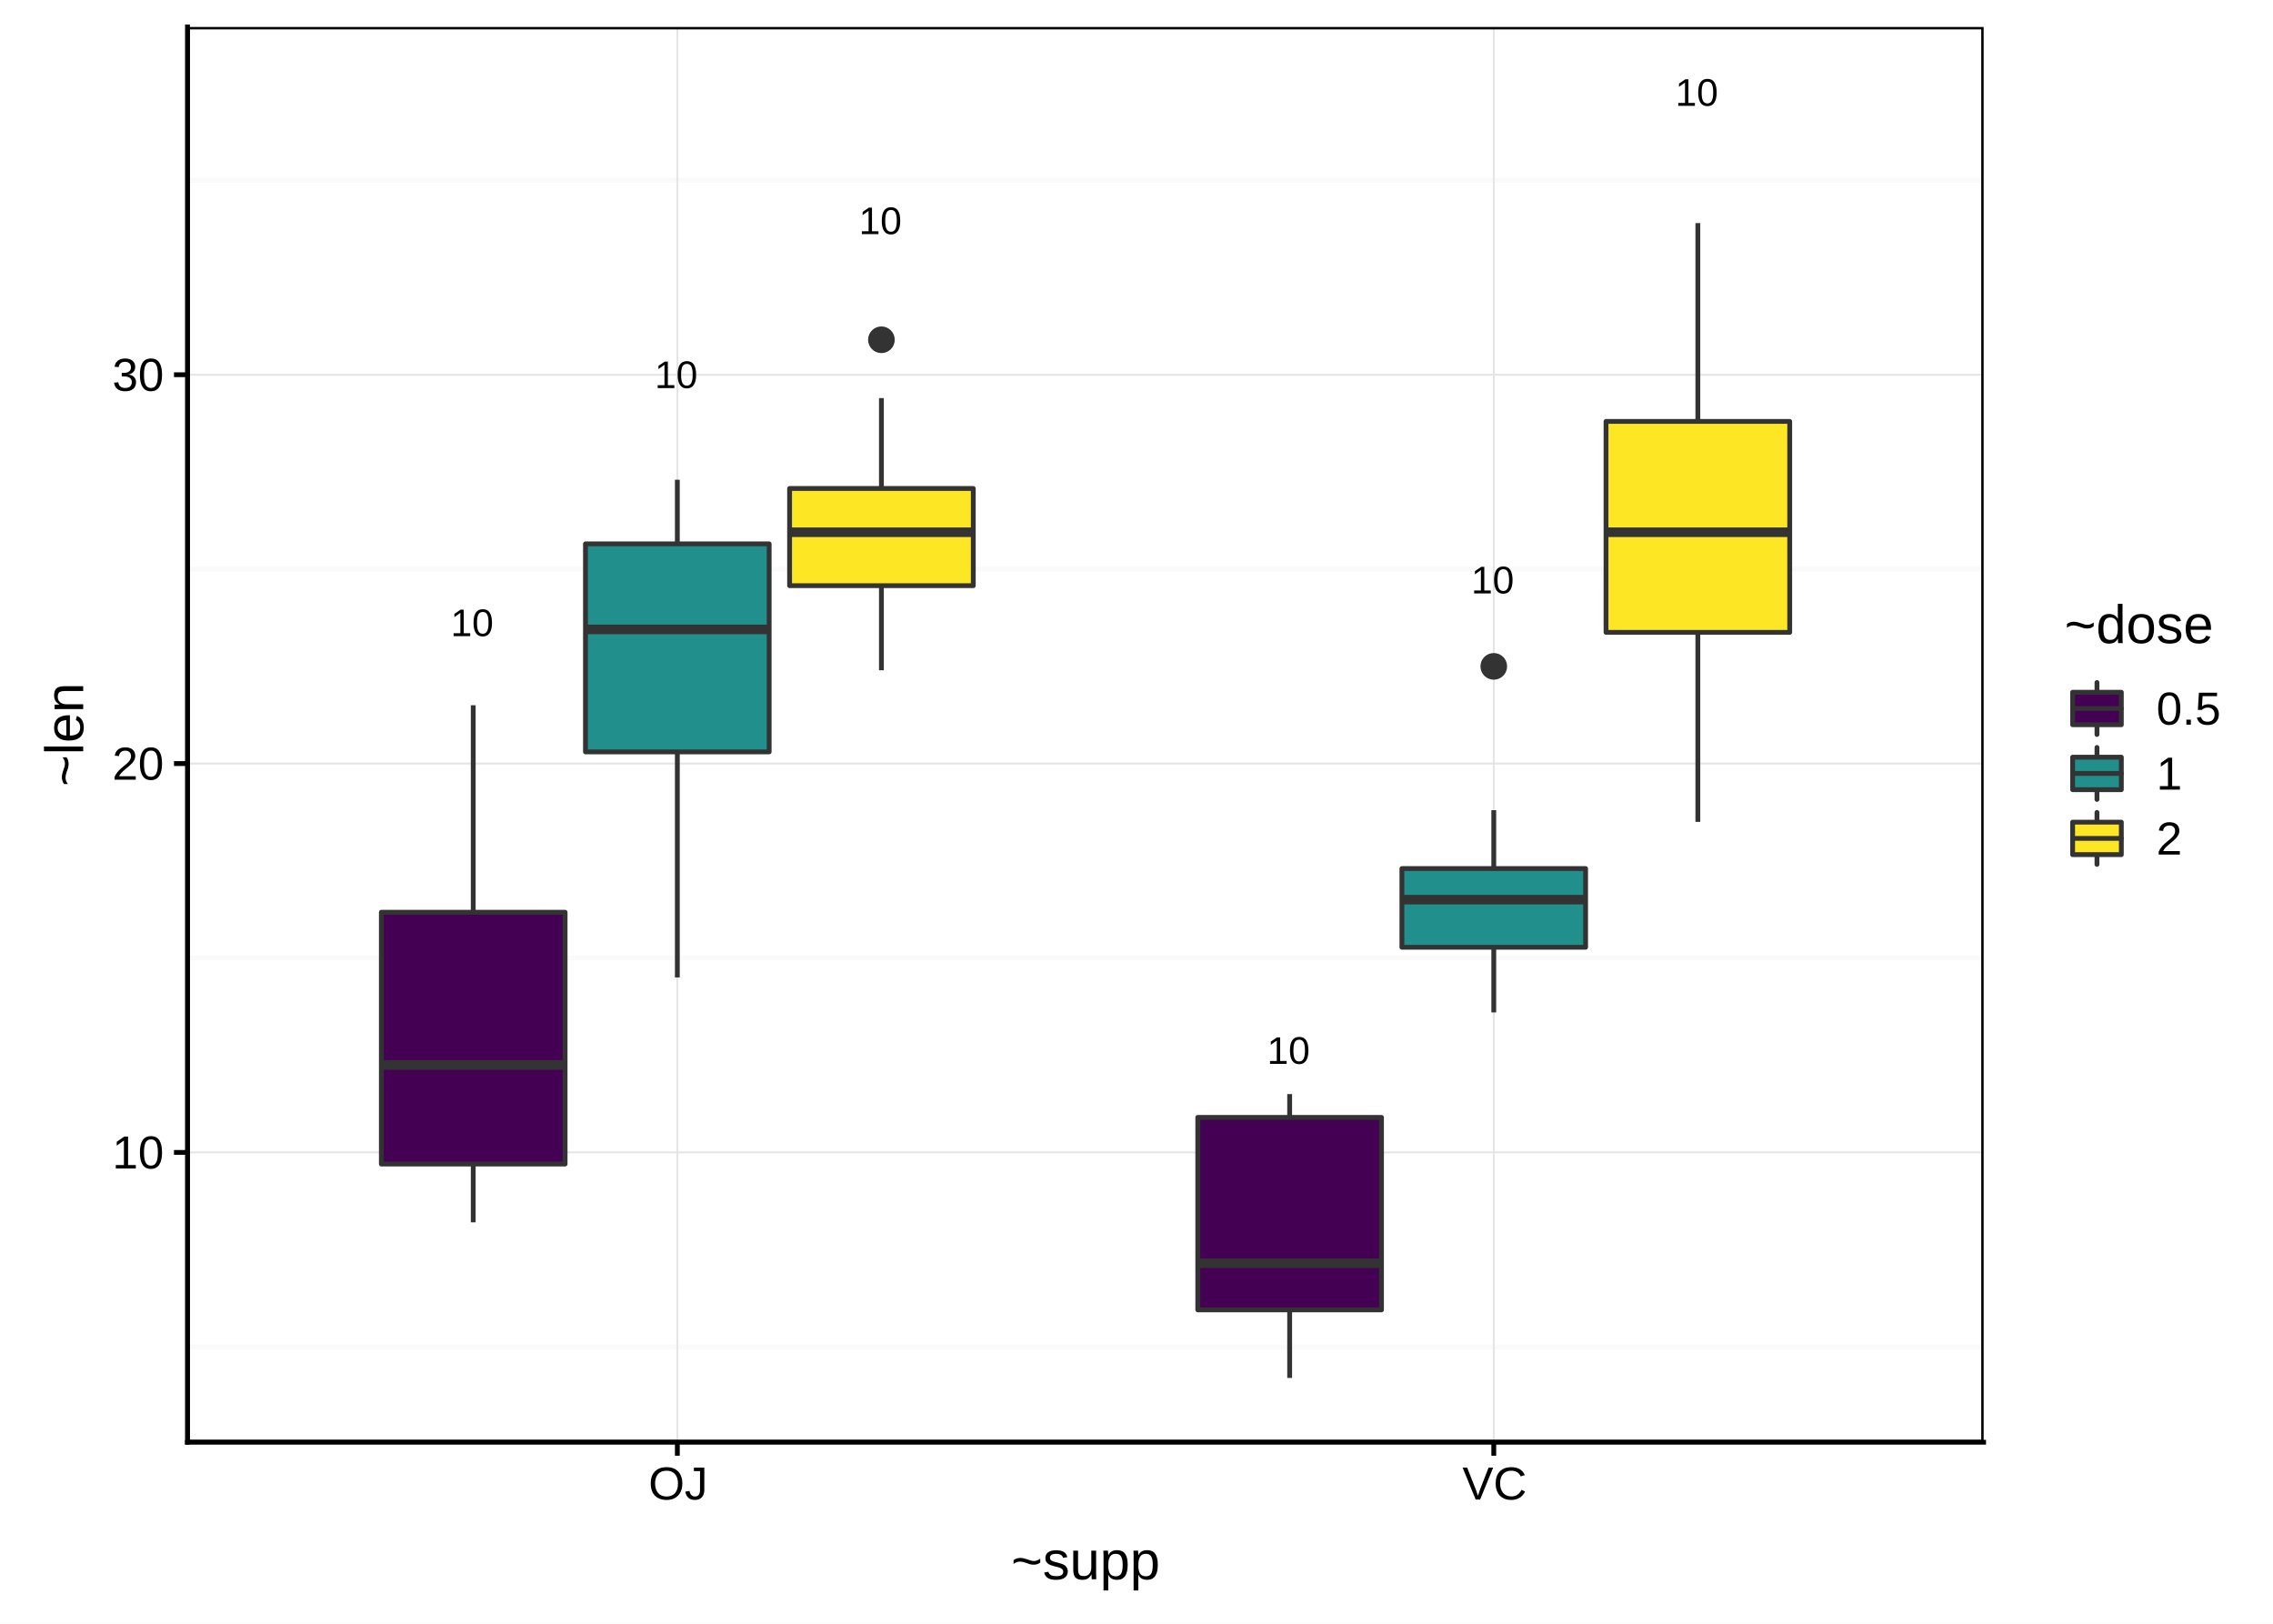
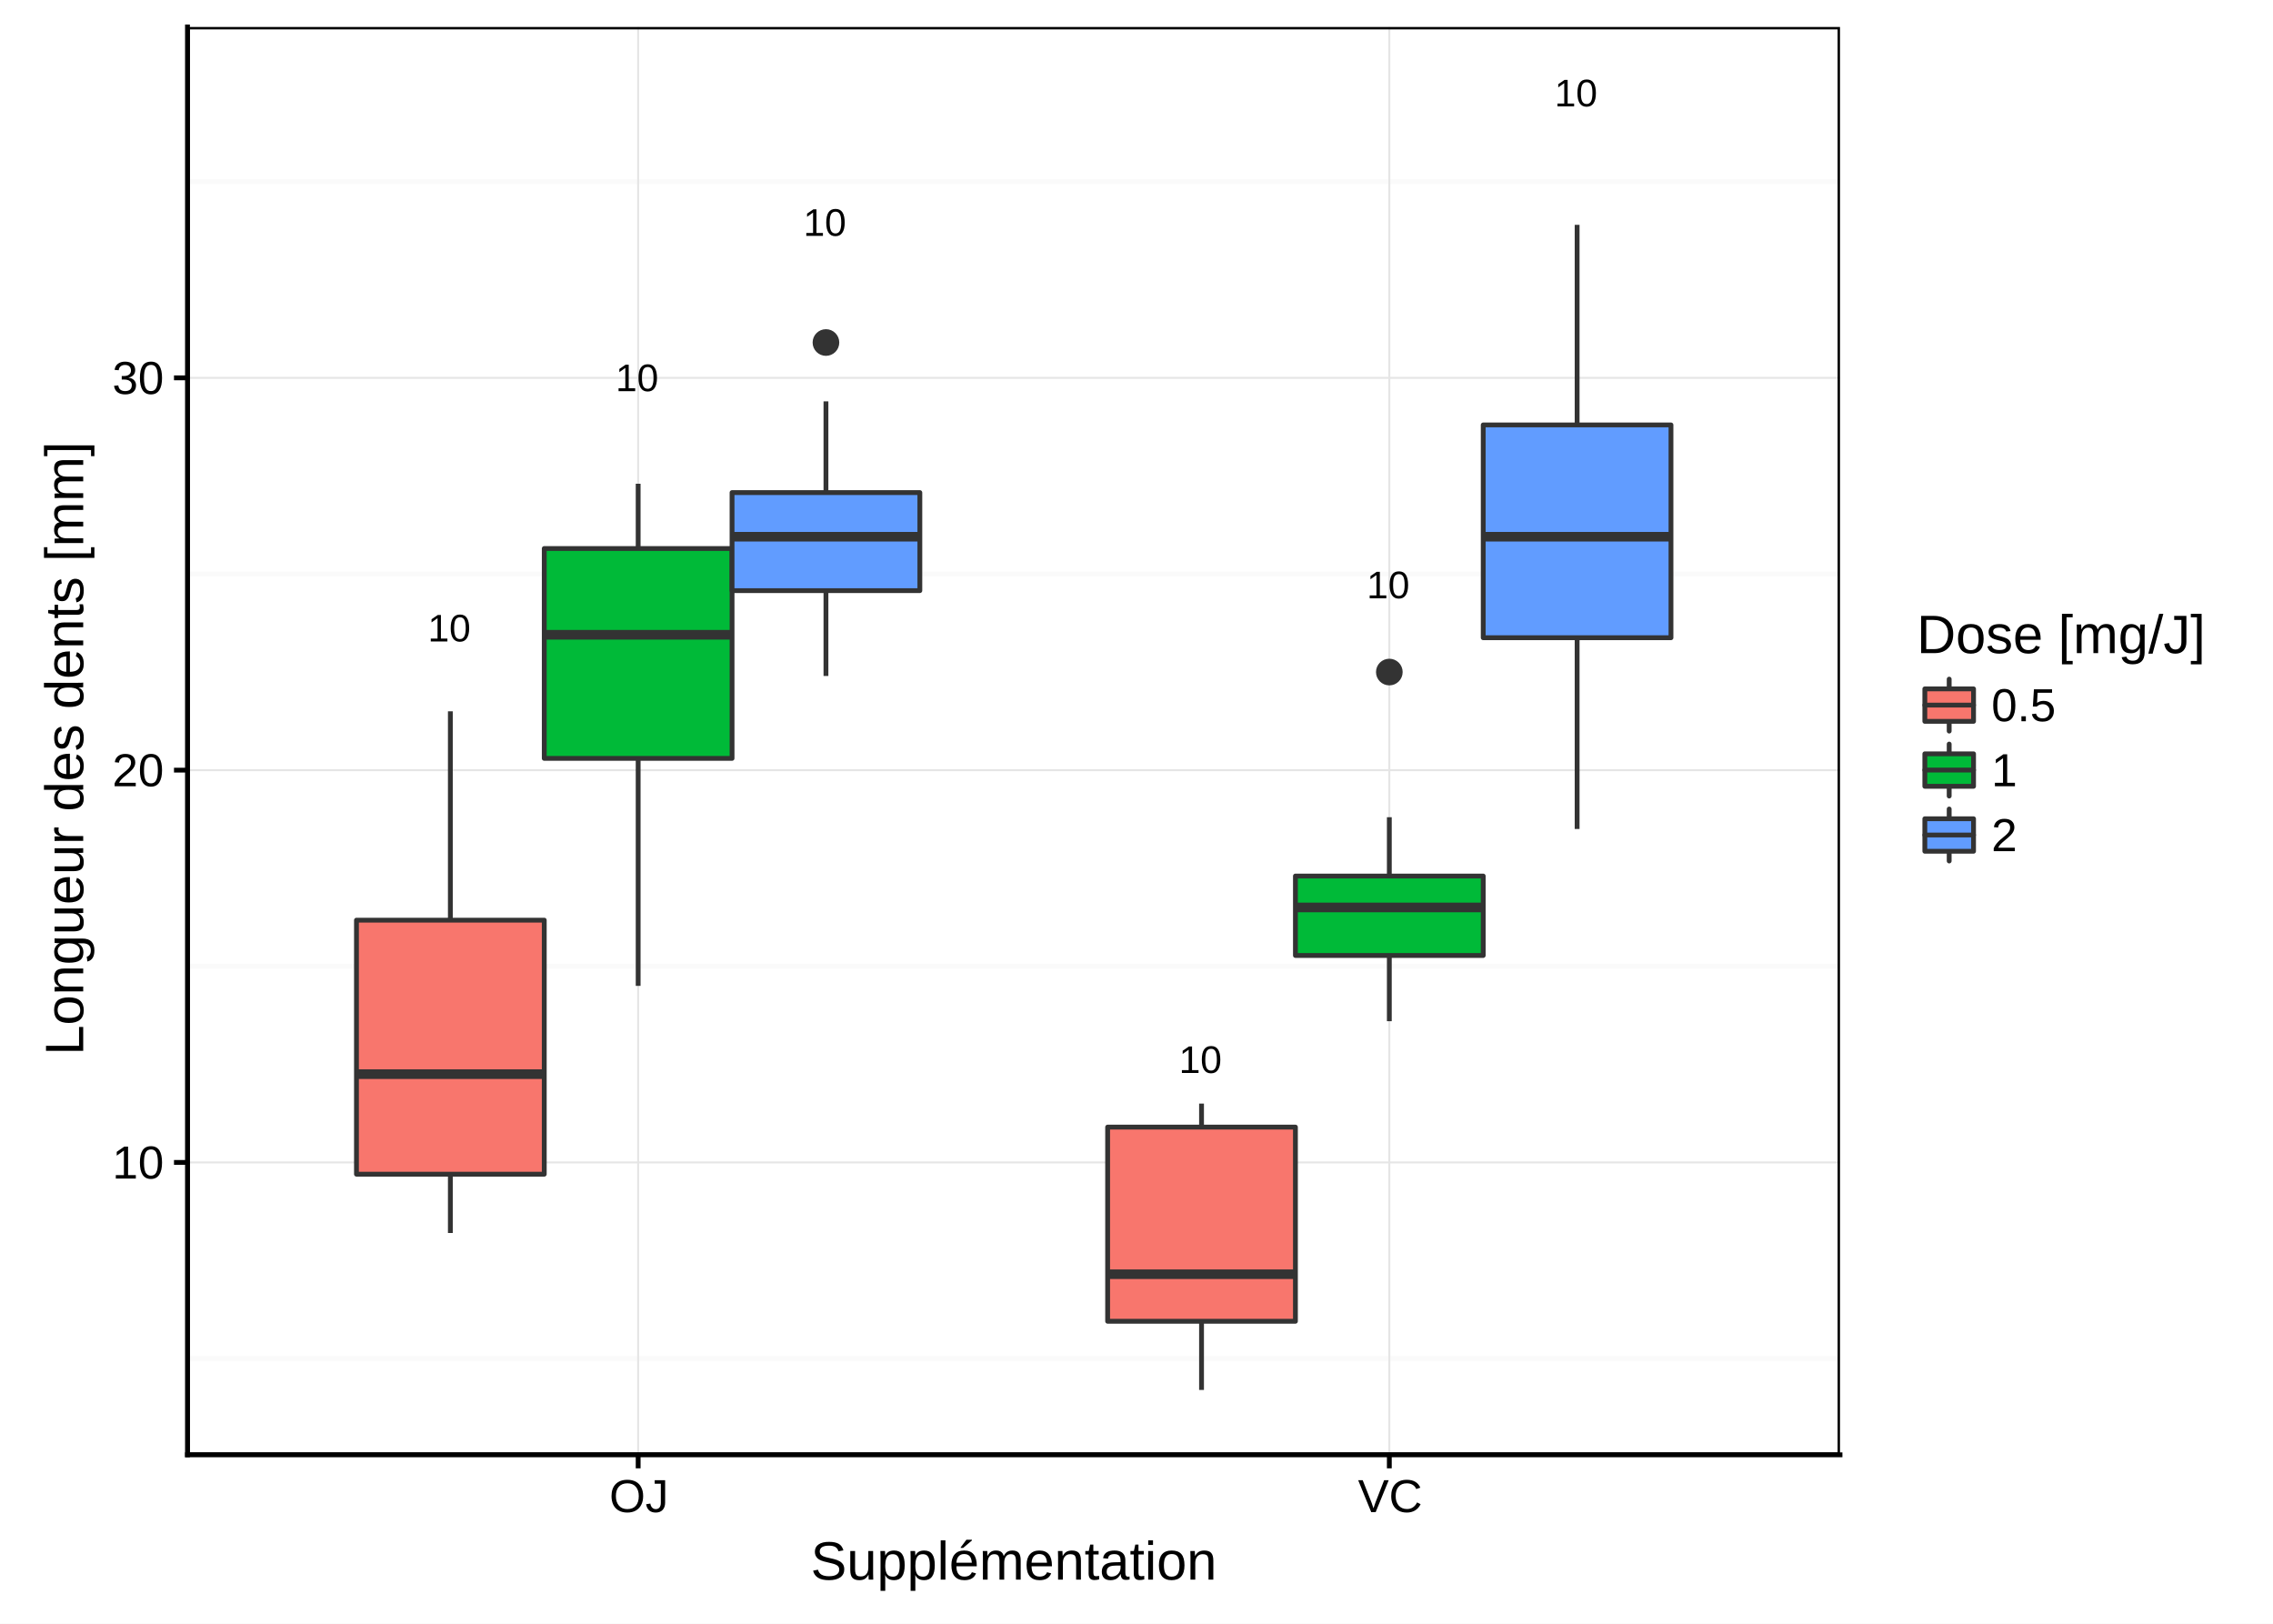
<svg xmlns="http://www.w3.org/2000/svg" viewBox="0 0 504.00 360.00">
  <defs>
    <style type="text/css">
    line, polyline, path, rect, circle {
      fill: none;
      stroke: #000000;
      stroke-linecap: round;
      stroke-linejoin: round;
      stroke-miterlimit: 10.00;
    }
  </style>
  </defs>
  <rect width="100%" height="100%" style="stroke: none; fill: #FFFFFF;" />
  <rect x="0.00" y="0.00" width="504.00" height="360.00" style="stroke-width: 0.00; stroke: none;" />
  <defs>
-     <clipPath id="cpNDEuNTY4OHw0MzkuODM0fDMxOS43NTh8NS45Nzc1OA==">
-       <rect x="41.57" y="5.98" width="398.27" height="313.78" />
+     <clipPath id="cpNDEuNTY4OHw0MDcuOTg5fDMyMi41NTR8NS45Nzc1OA==">
+       <rect x="41.57" y="5.98" width="366.42" height="316.58" />
    </clipPath>
  </defs>
-   <rect x="41.57" y="5.98" width="398.27" height="313.78" style="stroke-width: 0.00; stroke: none; fill: #FFFFFF;" clip-path="url(#cpNDEuNTY4OHw0MzkuODM0fDMxOS43NTh8NS45Nzc1OA==)" />
-   <polyline points="41.57,298.60 439.83,298.60 " style="stroke-width: 1.07; stroke: #FAFAFA; stroke-linecap: butt;" clip-path="url(#cpNDEuNTY4OHw0MzkuODM0fDMxOS43NTh8NS45Nzc1OA==)" />
-   <polyline points="41.57,212.39 439.83,212.39 " style="stroke-width: 1.07; stroke: #FAFAFA; stroke-linecap: butt;" clip-path="url(#cpNDEuNTY4OHw0MzkuODM0fDMxOS43NTh8NS45Nzc1OA==)" />
-   <polyline points="41.57,126.19 439.83,126.19 " style="stroke-width: 1.07; stroke: #FAFAFA; stroke-linecap: butt;" clip-path="url(#cpNDEuNTY4OHw0MzkuODM0fDMxOS43NTh8NS45Nzc1OA==)" />
-   <polyline points="41.57,39.98 439.83,39.98 " style="stroke-width: 1.07; stroke: #FAFAFA; stroke-linecap: butt;" clip-path="url(#cpNDEuNTY4OHw0MzkuODM0fDMxOS43NTh8NS45Nzc1OA==)" />
-   <polyline points="41.57,255.50 439.83,255.50 " style="stroke-width: 0.43; stroke: #E5E5E5; stroke-linecap: butt;" clip-path="url(#cpNDEuNTY4OHw0MzkuODM0fDMxOS43NTh8NS45Nzc1OA==)" />
-   <polyline points="41.57,169.29 439.83,169.29 " style="stroke-width: 0.43; stroke: #E5E5E5; stroke-linecap: butt;" clip-path="url(#cpNDEuNTY4OHw0MzkuODM0fDMxOS43NTh8NS45Nzc1OA==)" />
-   <polyline points="41.57,83.08 439.83,83.08 " style="stroke-width: 0.43; stroke: #E5E5E5; stroke-linecap: butt;" clip-path="url(#cpNDEuNTY4OHw0MzkuODM0fDMxOS43NTh8NS45Nzc1OA==)" />
-   <polyline points="150.19,319.76 150.19,5.98 " style="stroke-width: 0.43; stroke: #E5E5E5; stroke-linecap: butt;" clip-path="url(#cpNDEuNTY4OHw0MzkuODM0fDMxOS43NTh8NS45Nzc1OA==)" />
-   <polyline points="331.22,319.76 331.22,5.98 " style="stroke-width: 0.43; stroke: #E5E5E5; stroke-linecap: butt;" clip-path="url(#cpNDEuNTY4OHw0MzkuODM0fDMxOS43NTh8NS45Nzc1OA==)" />
-   <line x1="104.93" y1="202.26" x2="104.93" y2="156.36" style="stroke-width: 1.07; stroke: #333333; stroke-linecap: butt;" clip-path="url(#cpNDEuNTY4OHw0MzkuODM0fDMxOS43NTh8NS45Nzc1OA==)" />
-   <line x1="104.93" y1="258.08" x2="104.93" y2="271.01" style="stroke-width: 1.07; stroke: #333333; stroke-linecap: butt;" clip-path="url(#cpNDEuNTY4OHw0MzkuODM0fDMxOS43NTh8NS45Nzc1OA==)" />
-   <polyline points="84.56,202.26 84.56,258.08 125.30,258.08 125.30,202.26 84.56,202.26 " style="stroke-width: 1.07; stroke: #333333; fill: #440154;" clip-path="url(#cpNDEuNTY4OHw0MzkuODM0fDMxOS43NTh8NS45Nzc1OA==)" />
-   <line x1="84.56" y1="236.10" x2="125.30" y2="236.10" style="stroke-width: 2.13; stroke: #333333; stroke-linecap: butt;" clip-path="url(#cpNDEuNTY4OHw0MzkuODM0fDMxOS43NTh8NS45Nzc1OA==)" />
-   <line x1="150.19" y1="120.58" x2="150.19" y2="106.36" style="stroke-width: 1.07; stroke: #333333; stroke-linecap: butt;" clip-path="url(#cpNDEuNTY4OHw0MzkuODM0fDMxOS43NTh8NS45Nzc1OA==)" />
-   <line x1="150.19" y1="166.70" x2="150.19" y2="216.70" style="stroke-width: 1.07; stroke: #333333; stroke-linecap: butt;" clip-path="url(#cpNDEuNTY4OHw0MzkuODM0fDMxOS43NTh8NS45Nzc1OA==)" />
-   <polyline points="129.82,120.58 129.82,166.70 170.55,166.70 170.55,120.58 129.82,120.58 " style="stroke-width: 1.07; stroke: #333333; fill: #21908C;" clip-path="url(#cpNDEuNTY4OHw0MzkuODM0fDMxOS43NTh8NS45Nzc1OA==)" />
-   <line x1="129.82" y1="139.55" x2="170.55" y2="139.55" style="stroke-width: 2.13; stroke: #333333; stroke-linecap: butt;" clip-path="url(#cpNDEuNTY4OHw0MzkuODM0fDMxOS43NTh8NS45Nzc1OA==)" />
-   <circle cx="195.44" cy="75.33" r="1.95pt" style="stroke-width: 0.71; stroke: #333333; fill: #333333;" clip-path="url(#cpNDEuNTY4OHw0MzkuODM0fDMxOS43NTh8NS45Nzc1OA==)" />
-   <line x1="195.44" y1="108.30" x2="195.44" y2="88.26" style="stroke-width: 1.07; stroke: #333333; stroke-linecap: butt;" clip-path="url(#cpNDEuNTY4OHw0MzkuODM0fDMxOS43NTh8NS45Nzc1OA==)" />
-   <line x1="195.44" y1="129.85" x2="195.44" y2="148.60" style="stroke-width: 1.07; stroke: #333333; stroke-linecap: butt;" clip-path="url(#cpNDEuNTY4OHw0MzkuODM0fDMxOS43NTh8NS45Nzc1OA==)" />
-   <polyline points="175.08,108.30 175.08,129.85 215.81,129.85 215.81,108.30 175.08,108.30 " style="stroke-width: 1.07; stroke: #333333; fill: #FDE725;" clip-path="url(#cpNDEuNTY4OHw0MzkuODM0fDMxOS43NTh8NS45Nzc1OA==)" />
-   <line x1="175.08" y1="118.00" x2="215.81" y2="118.00" style="stroke-width: 2.13; stroke: #333333; stroke-linecap: butt;" clip-path="url(#cpNDEuNTY4OHw0MzkuODM0fDMxOS43NTh8NS45Nzc1OA==)" />
-   <line x1="285.96" y1="247.74" x2="285.96" y2="242.57" style="stroke-width: 1.07; stroke: #333333; stroke-linecap: butt;" clip-path="url(#cpNDEuNTY4OHw0MzkuODM0fDMxOS43NTh8NS45Nzc1OA==)" />
-   <line x1="285.96" y1="290.41" x2="285.96" y2="305.50" style="stroke-width: 1.07; stroke: #333333; stroke-linecap: butt;" clip-path="url(#cpNDEuNTY4OHw0MzkuODM0fDMxOS43NTh8NS45Nzc1OA==)" />
-   <polyline points="265.59,247.74 265.59,290.41 306.32,290.41 306.32,247.74 265.59,247.74 " style="stroke-width: 1.07; stroke: #333333; fill: #440154;" clip-path="url(#cpNDEuNTY4OHw0MzkuODM0fDMxOS43NTh8NS45Nzc1OA==)" />
-   <line x1="265.59" y1="280.06" x2="306.32" y2="280.06" style="stroke-width: 2.13; stroke: #333333; stroke-linecap: butt;" clip-path="url(#cpNDEuNTY4OHw0MzkuODM0fDMxOS43NTh8NS45Nzc1OA==)" />
-   <circle cx="331.22" cy="147.74" r="1.95pt" style="stroke-width: 0.71; stroke: #333333; fill: #333333;" clip-path="url(#cpNDEuNTY4OHw0MzkuODM0fDMxOS43NTh8NS45Nzc1OA==)" />
-   <line x1="331.22" y1="192.57" x2="331.22" y2="179.63" style="stroke-width: 1.07; stroke: #333333; stroke-linecap: butt;" clip-path="url(#cpNDEuNTY4OHw0MzkuODM0fDMxOS43NTh8NS45Nzc1OA==)" />
-   <line x1="331.22" y1="210.02" x2="331.22" y2="224.46" style="stroke-width: 1.07; stroke: #333333; stroke-linecap: butt;" clip-path="url(#cpNDEuNTY4OHw0MzkuODM0fDMxOS43NTh8NS45Nzc1OA==)" />
-   <polyline points="310.85,192.57 310.85,210.02 351.58,210.02 351.58,192.57 310.85,192.57 " style="stroke-width: 1.07; stroke: #333333; fill: #21908C;" clip-path="url(#cpNDEuNTY4OHw0MzkuODM0fDMxOS43NTh8NS45Nzc1OA==)" />
-   <line x1="310.85" y1="199.46" x2="351.58" y2="199.46" style="stroke-width: 2.13; stroke: #333333; stroke-linecap: butt;" clip-path="url(#cpNDEuNTY4OHw0MzkuODM0fDMxOS43NTh8NS45Nzc1OA==)" />
-   <line x1="376.47" y1="93.43" x2="376.47" y2="49.46" style="stroke-width: 1.07; stroke: #333333; stroke-linecap: butt;" clip-path="url(#cpNDEuNTY4OHw0MzkuODM0fDMxOS43NTh8NS45Nzc1OA==)" />
-   <line x1="376.47" y1="140.20" x2="376.47" y2="182.22" style="stroke-width: 1.07; stroke: #333333; stroke-linecap: butt;" clip-path="url(#cpNDEuNTY4OHw0MzkuODM0fDMxOS43NTh8NS45Nzc1OA==)" />
-   <polyline points="356.11,93.43 356.11,140.20 396.84,140.20 396.84,93.43 356.11,93.43 " style="stroke-width: 1.07; stroke: #333333; fill: #FDE725;" clip-path="url(#cpNDEuNTY4OHw0MzkuODM0fDMxOS43NTh8NS45Nzc1OA==)" />
-   <line x1="356.11" y1="118.00" x2="396.84" y2="118.00" style="stroke-width: 2.13; stroke: #333333; stroke-linecap: butt;" clip-path="url(#cpNDEuNTY4OHw0MzkuODM0fDMxOS43NTh8NS45Nzc1OA==)" />
-   <g clip-path="url(#cpNDEuNTY4OHw0MzkuODM0fDMxOS43NTh8NS45Nzc1OA==)">
-     <text x="190.44" y="51.91" style="font-size: 8.54px; font-family: Arial;" textLength="10.01px" lengthAdjust="spacingAndGlyphs">10</text>
+   <rect x="41.57" y="5.98" width="366.42" height="316.58" style="stroke-width: 0.00; stroke: none; fill: #FFFFFF;" clip-path="url(#cpNDEuNTY4OHw0MDcuOTg5fDMyMi41NTR8NS45Nzc1OA==)" />
+   <polyline points="41.57,301.21 407.99,301.21 " style="stroke-width: 1.07; stroke: #FAFAFA; stroke-linecap: butt;" clip-path="url(#cpNDEuNTY4OHw0MDcuOTg5fDMyMi41NTR8NS45Nzc1OA==)" />
+   <polyline points="41.57,214.23 407.99,214.23 " style="stroke-width: 1.07; stroke: #FAFAFA; stroke-linecap: butt;" clip-path="url(#cpNDEuNTY4OHw0MDcuOTg5fDMyMi41NTR8NS45Nzc1OA==)" />
+   <polyline points="41.57,127.26 407.99,127.26 " style="stroke-width: 1.07; stroke: #FAFAFA; stroke-linecap: butt;" clip-path="url(#cpNDEuNTY4OHw0MDcuOTg5fDMyMi41NTR8NS45Nzc1OA==)" />
+   <polyline points="41.57,40.28 407.99,40.28 " style="stroke-width: 1.07; stroke: #FAFAFA; stroke-linecap: butt;" clip-path="url(#cpNDEuNTY4OHw0MDcuOTg5fDMyMi41NTR8NS45Nzc1OA==)" />
+   <polyline points="41.57,257.72 407.99,257.72 " style="stroke-width: 0.43; stroke: #E5E5E5; stroke-linecap: butt;" clip-path="url(#cpNDEuNTY4OHw0MDcuOTg5fDMyMi41NTR8NS45Nzc1OA==)" />
+   <polyline points="41.57,170.75 407.99,170.75 " style="stroke-width: 0.43; stroke: #E5E5E5; stroke-linecap: butt;" clip-path="url(#cpNDEuNTY4OHw0MDcuOTg5fDMyMi41NTR8NS45Nzc1OA==)" />
+   <polyline points="41.57,83.77 407.99,83.77 " style="stroke-width: 0.43; stroke: #E5E5E5; stroke-linecap: butt;" clip-path="url(#cpNDEuNTY4OHw0MDcuOTg5fDMyMi41NTR8NS45Nzc1OA==)" />
+   <polyline points="141.50,322.55 141.50,5.98 " style="stroke-width: 0.43; stroke: #E5E5E5; stroke-linecap: butt;" clip-path="url(#cpNDEuNTY4OHw0MDcuOTg5fDMyMi41NTR8NS45Nzc1OA==)" />
+   <polyline points="308.06,322.55 308.06,5.98 " style="stroke-width: 0.43; stroke: #E5E5E5; stroke-linecap: butt;" clip-path="url(#cpNDEuNTY4OHw0MDcuOTg5fDMyMi41NTR8NS45Nzc1OA==)" />
+   <line x1="99.86" y1="204.01" x2="99.86" y2="157.70" style="stroke-width: 1.07; stroke: #333333; stroke-linecap: butt;" clip-path="url(#cpNDEuNTY4OHw0MDcuOTg5fDMyMi41NTR8NS45Nzc1OA==)" />
+   <line x1="99.86" y1="260.33" x2="99.86" y2="273.37" style="stroke-width: 1.07; stroke: #333333; stroke-linecap: butt;" clip-path="url(#cpNDEuNTY4OHw0MDcuOTg5fDMyMi41NTR8NS45Nzc1OA==)" />
+   <polyline points="79.04,204.01 79.04,260.33 120.68,260.33 120.68,204.01 79.04,204.01 " style="stroke-width: 1.07; stroke: #333333; fill: #F8766D;" clip-path="url(#cpNDEuNTY4OHw0MDcuOTg5fDMyMi41NTR8NS45Nzc1OA==)" />
+   <line x1="79.04" y1="238.15" x2="120.68" y2="238.15" style="stroke-width: 2.13; stroke: #333333; stroke-linecap: butt;" clip-path="url(#cpNDEuNTY4OHw0MDcuOTg5fDMyMi41NTR8NS45Nzc1OA==)" />
+   <line x1="141.50" y1="121.61" x2="141.50" y2="107.25" style="stroke-width: 1.07; stroke: #333333; stroke-linecap: butt;" clip-path="url(#cpNDEuNTY4OHw0MDcuOTg5fDMyMi41NTR8NS45Nzc1OA==)" />
+   <line x1="141.50" y1="168.14" x2="141.50" y2="218.58" style="stroke-width: 1.07; stroke: #333333; stroke-linecap: butt;" clip-path="url(#cpNDEuNTY4OHw0MDcuOTg5fDMyMi41NTR8NS45Nzc1OA==)" />
+   <polyline points="120.68,121.61 120.68,168.14 162.32,168.14 162.32,121.61 120.68,121.61 " style="stroke-width: 1.07; stroke: #333333; fill: #00BA38;" clip-path="url(#cpNDEuNTY4OHw0MDcuOTg5fDMyMi41NTR8NS45Nzc1OA==)" />
+   <line x1="120.68" y1="140.74" x2="162.32" y2="140.74" style="stroke-width: 2.13; stroke: #333333; stroke-linecap: butt;" clip-path="url(#cpNDEuNTY4OHw0MDcuOTg5fDMyMi41NTR8NS45Nzc1OA==)" />
+   <circle cx="183.14" cy="75.94" r="1.95pt" style="stroke-width: 0.71; stroke: #333333; fill: #333333;" clip-path="url(#cpNDEuNTY4OHw0MDcuOTg5fDMyMi41NTR8NS45Nzc1OA==)" />
+   <line x1="183.14" y1="109.21" x2="183.14" y2="88.99" style="stroke-width: 1.07; stroke: #333333; stroke-linecap: butt;" clip-path="url(#cpNDEuNTY4OHw0MDcuOTg5fDMyMi41NTR8NS45Nzc1OA==)" />
+   <line x1="183.14" y1="130.95" x2="183.14" y2="149.87" style="stroke-width: 1.07; stroke: #333333; stroke-linecap: butt;" clip-path="url(#cpNDEuNTY4OHw0MDcuOTg5fDMyMi41NTR8NS45Nzc1OA==)" />
+   <polyline points="162.32,109.21 162.32,130.95 203.96,130.95 203.96,109.21 162.32,109.21 " style="stroke-width: 1.07; stroke: #333333; fill: #619CFF;" clip-path="url(#cpNDEuNTY4OHw0MDcuOTg5fDMyMi41NTR8NS45Nzc1OA==)" />
+   <line x1="162.32" y1="119.00" x2="203.96" y2="119.00" style="stroke-width: 2.13; stroke: #333333; stroke-linecap: butt;" clip-path="url(#cpNDEuNTY4OHw0MDcuOTg5fDMyMi41NTR8NS45Nzc1OA==)" />
+   <line x1="266.42" y1="249.89" x2="266.42" y2="244.67" style="stroke-width: 1.07; stroke: #333333; stroke-linecap: butt;" clip-path="url(#cpNDEuNTY4OHw0MDcuOTg5fDMyMi41NTR8NS45Nzc1OA==)" />
+   <line x1="266.42" y1="292.94" x2="266.42" y2="308.16" style="stroke-width: 1.07; stroke: #333333; stroke-linecap: butt;" clip-path="url(#cpNDEuNTY4OHw0MDcuOTg5fDMyMi41NTR8NS45Nzc1OA==)" />
+   <polyline points="245.60,249.89 245.60,292.94 287.24,292.94 287.24,249.89 245.60,249.89 " style="stroke-width: 1.07; stroke: #333333; fill: #F8766D;" clip-path="url(#cpNDEuNTY4OHw0MDcuOTg5fDMyMi41NTR8NS45Nzc1OA==)" />
+   <line x1="245.60" y1="282.51" x2="287.24" y2="282.51" style="stroke-width: 2.13; stroke: #333333; stroke-linecap: butt;" clip-path="url(#cpNDEuNTY4OHw0MDcuOTg5fDMyMi41NTR8NS45Nzc1OA==)" />
+   <circle cx="308.06" cy="149.00" r="1.95pt" style="stroke-width: 0.71; stroke: #333333; fill: #333333;" clip-path="url(#cpNDEuNTY4OHw0MDcuOTg5fDMyMi41NTR8NS45Nzc1OA==)" />
+   <line x1="308.06" y1="194.23" x2="308.06" y2="181.18" style="stroke-width: 1.07; stroke: #333333; stroke-linecap: butt;" clip-path="url(#cpNDEuNTY4OHw0MDcuOTg5fDMyMi41NTR8NS45Nzc1OA==)" />
+   <line x1="308.06" y1="211.84" x2="308.06" y2="226.41" style="stroke-width: 1.07; stroke: #333333; stroke-linecap: butt;" clip-path="url(#cpNDEuNTY4OHw0MDcuOTg5fDMyMi41NTR8NS45Nzc1OA==)" />
+   <polyline points="287.24,194.23 287.24,211.84 328.88,211.84 328.88,194.23 287.24,194.23 " style="stroke-width: 1.07; stroke: #333333; fill: #00BA38;" clip-path="url(#cpNDEuNTY4OHw0MDcuOTg5fDMyMi41NTR8NS45Nzc1OA==)" />
+   <line x1="287.24" y1="201.19" x2="328.88" y2="201.19" style="stroke-width: 2.13; stroke: #333333; stroke-linecap: butt;" clip-path="url(#cpNDEuNTY4OHw0MDcuOTg5fDMyMi41NTR8NS45Nzc1OA==)" />
+   <line x1="349.70" y1="94.21" x2="349.70" y2="49.85" style="stroke-width: 1.07; stroke: #333333; stroke-linecap: butt;" clip-path="url(#cpNDEuNTY4OHw0MDcuOTg5fDMyMi41NTR8NS45Nzc1OA==)" />
+   <line x1="349.70" y1="141.39" x2="349.70" y2="183.79" style="stroke-width: 1.07; stroke: #333333; stroke-linecap: butt;" clip-path="url(#cpNDEuNTY4OHw0MDcuOTg5fDMyMi41NTR8NS45Nzc1OA==)" />
+   <polyline points="328.88,94.21 328.88,141.39 370.51,141.39 370.51,94.21 328.88,94.21 " style="stroke-width: 1.07; stroke: #333333; fill: #619CFF;" clip-path="url(#cpNDEuNTY4OHw0MDcuOTg5fDMyMi41NTR8NS45Nzc1OA==)" />
+   <line x1="328.88" y1="119.00" x2="370.51" y2="119.00" style="stroke-width: 2.13; stroke: #333333; stroke-linecap: butt;" clip-path="url(#cpNDEuNTY4OHw0MDcuOTg5fDMyMi41NTR8NS45Nzc1OA==)" />
+   <g clip-path="url(#cpNDEuNTY4OHw0MDcuOTg5fDMyMi41NTR8NS45Nzc1OA==)">
+     <text x="178.13" y="52.29" style="font-size: 8.54px; font-family: Arial;" textLength="10.01px" lengthAdjust="spacingAndGlyphs">10</text>
  </g>
-   <g clip-path="url(#cpNDEuNTY4OHw0MzkuODM0fDMxOS43NTh8NS45Nzc1OA==)">
-     <text x="145.18" y="86.04" style="font-size: 8.54px; font-family: Arial;" textLength="10.01px" lengthAdjust="spacingAndGlyphs">10</text>
+   <g clip-path="url(#cpNDEuNTY4OHw0MDcuOTg5fDMyMi41NTR8NS45Nzc1OA==)">
+     <text x="136.50" y="86.73" style="font-size: 8.54px; font-family: Arial;" textLength="10.01px" lengthAdjust="spacingAndGlyphs">10</text>
  </g>
-   <g clip-path="url(#cpNDEuNTY4OHw0MzkuODM0fDMxOS43NTh8NS45Nzc1OA==)">
-     <text x="99.92" y="141.04" style="font-size: 8.54px; font-family: Arial;" textLength="10.01px" lengthAdjust="spacingAndGlyphs">10</text>
+   <g clip-path="url(#cpNDEuNTY4OHw0MDcuOTg5fDMyMi41NTR8NS45Nzc1OA==)">
+     <text x="94.86" y="142.22" style="font-size: 8.54px; font-family: Arial;" textLength="10.01px" lengthAdjust="spacingAndGlyphs">10</text>
  </g>
-   <g clip-path="url(#cpNDEuNTY4OHw0MzkuODM0fDMxOS43NTh8NS45Nzc1OA==)">
-     <text x="371.47" y="23.46" style="font-size: 8.54px; font-family: Arial;" textLength="10.01px" lengthAdjust="spacingAndGlyphs">10</text>
+   <g clip-path="url(#cpNDEuNTY4OHw0MDcuOTg5fDMyMi41NTR8NS45Nzc1OA==)">
+     <text x="344.69" y="23.59" style="font-size: 8.54px; font-family: Arial;" textLength="10.01px" lengthAdjust="spacingAndGlyphs">10</text>
  </g>
-   <g clip-path="url(#cpNDEuNTY4OHw0MzkuODM0fDMxOS43NTh8NS45Nzc1OA==)">
-     <text x="326.21" y="131.56" style="font-size: 8.54px; font-family: Arial;" textLength="10.01px" lengthAdjust="spacingAndGlyphs">10</text>
+   <g clip-path="url(#cpNDEuNTY4OHw0MDcuOTg5fDMyMi41NTR8NS45Nzc1OA==)">
+     <text x="303.05" y="132.65" style="font-size: 8.54px; font-family: Arial;" textLength="10.01px" lengthAdjust="spacingAndGlyphs">10</text>
  </g>
-   <g clip-path="url(#cpNDEuNTY4OHw0MzkuODM0fDMxOS43NTh8NS45Nzc1OA==)">
-     <text x="280.95" y="235.87" style="font-size: 8.54px; font-family: Arial;" textLength="10.01px" lengthAdjust="spacingAndGlyphs">10</text>
+   <g clip-path="url(#cpNDEuNTY4OHw0MDcuOTg5fDMyMi41NTR8NS45Nzc1OA==)">
+     <text x="261.41" y="237.89" style="font-size: 8.54px; font-family: Arial;" textLength="10.01px" lengthAdjust="spacingAndGlyphs">10</text>
  </g>
-   <rect x="41.57" y="5.98" width="398.27" height="313.78" style="stroke-width: 1.07;" clip-path="url(#cpNDEuNTY4OHw0MzkuODM0fDMxOS43NTh8NS45Nzc1OA==)" />
+   <rect x="41.57" y="5.98" width="366.42" height="316.58" style="stroke-width: 1.07;" clip-path="url(#cpNDEuNTY4OHw0MDcuOTg5fDMyMi41NTR8NS45Nzc1OA==)" />
  <defs>
    <clipPath id="cpMHw1MDR8MzYwfDA=">
      <rect x="0.00" y="0.00" width="504.00" height="360.00" />
    </clipPath>
  </defs>
-   <polyline points="41.57,319.76 41.57,5.98 " style="stroke-width: 1.07; stroke-linecap: square;" clip-path="url(#cpMHw1MDR8MzYwfDA=)" />
+   <polyline points="41.57,322.55 41.57,5.98 " style="stroke-width: 1.07; stroke-linecap: square;" clip-path="url(#cpMHw1MDR8MzYwfDA=)" />
  <g clip-path="url(#cpMHw1MDR8MzYwfDA=)">
-     <text x="24.90" y="259.07" style="font-size: 10.28px; font-family: Arial;" textLength="11.12px" lengthAdjust="spacingAndGlyphs">10</text>
+     <text x="24.90" y="261.30" style="font-size: 10.28px; font-family: Arial;" textLength="11.12px" lengthAdjust="spacingAndGlyphs">10</text>
  </g>
  <g clip-path="url(#cpMHw1MDR8MzYwfDA=)">
-     <text x="24.90" y="172.87" style="font-size: 10.28px; font-family: Arial;" textLength="11.12px" lengthAdjust="spacingAndGlyphs">20</text>
+     <text x="24.90" y="174.32" style="font-size: 10.28px; font-family: Arial;" textLength="11.12px" lengthAdjust="spacingAndGlyphs">20</text>
  </g>
  <g clip-path="url(#cpMHw1MDR8MzYwfDA=)">
-     <text x="24.90" y="86.66" style="font-size: 10.28px; font-family: Arial;" textLength="11.12px" lengthAdjust="spacingAndGlyphs">30</text>
+     <text x="24.90" y="87.35" style="font-size: 10.28px; font-family: Arial;" textLength="11.12px" lengthAdjust="spacingAndGlyphs">30</text>
  </g>
-   <polyline points="38.58,255.50 41.57,255.50 " style="stroke-width: 1.07; stroke-linecap: butt;" clip-path="url(#cpMHw1MDR8MzYwfDA=)" />
-   <polyline points="38.58,169.29 41.57,169.29 " style="stroke-width: 1.07; stroke-linecap: butt;" clip-path="url(#cpMHw1MDR8MzYwfDA=)" />
-   <polyline points="38.58,83.08 41.57,83.08 " style="stroke-width: 1.07; stroke-linecap: butt;" clip-path="url(#cpMHw1MDR8MzYwfDA=)" />
-   <polyline points="41.57,319.76 439.83,319.76 " style="stroke-width: 1.07; stroke-linecap: square;" clip-path="url(#cpMHw1MDR8MzYwfDA=)" />
-   <polyline points="150.19,322.75 150.19,319.76 " style="stroke-width: 1.07; stroke-linecap: butt;" clip-path="url(#cpMHw1MDR8MzYwfDA=)" />
-   <polyline points="331.22,322.75 331.22,319.76 " style="stroke-width: 1.07; stroke-linecap: butt;" clip-path="url(#cpMHw1MDR8MzYwfDA=)" />
+   <polyline points="38.58,257.72 41.57,257.72 " style="stroke-width: 1.07; stroke-linecap: butt;" clip-path="url(#cpMHw1MDR8MzYwfDA=)" />
+   <polyline points="38.58,170.75 41.57,170.75 " style="stroke-width: 1.07; stroke-linecap: butt;" clip-path="url(#cpMHw1MDR8MzYwfDA=)" />
+   <polyline points="38.58,83.77 41.57,83.77 " style="stroke-width: 1.07; stroke-linecap: butt;" clip-path="url(#cpMHw1MDR8MzYwfDA=)" />
+   <polyline points="41.57,322.55 407.99,322.55 " style="stroke-width: 1.07; stroke-linecap: square;" clip-path="url(#cpMHw1MDR8MzYwfDA=)" />
+   <polyline points="141.50,325.54 141.50,322.55 " style="stroke-width: 1.07; stroke-linecap: butt;" clip-path="url(#cpMHw1MDR8MzYwfDA=)" />
+   <polyline points="308.06,325.54 308.06,322.55 " style="stroke-width: 1.07; stroke-linecap: butt;" clip-path="url(#cpMHw1MDR8MzYwfDA=)" />
  <g clip-path="url(#cpMHw1MDR8MzYwfDA=)">
-     <text x="143.80" y="332.46" style="font-size: 10.28px; font-family: Arial;" textLength="12.78px" lengthAdjust="spacingAndGlyphs">OJ</text>
+     <text x="135.11" y="335.26" style="font-size: 10.28px; font-family: Arial;" textLength="12.78px" lengthAdjust="spacingAndGlyphs">OJ</text>
  </g>
  <g clip-path="url(#cpMHw1MDR8MzYwfDA=)">
-     <text x="324.27" y="332.46" style="font-size: 10.28px; font-family: Arial;" textLength="13.89px" lengthAdjust="spacingAndGlyphs">VC</text>
+     <text x="301.11" y="335.26" style="font-size: 10.28px; font-family: Arial;" textLength="13.89px" lengthAdjust="spacingAndGlyphs">VC</text>
  </g>
  <g clip-path="url(#cpMHw1MDR8MzYwfDA=)">
-     <text x="224.19" y="350.14" style="font-size: 12.00px; font-family: Arial;" textLength="33.03px" lengthAdjust="spacingAndGlyphs">~supp</text>
+     <text x="179.75" y="350.22" style="font-size: 12.00px; font-family: Arial;" textLength="90.06px" lengthAdjust="spacingAndGlyphs">Supplémentation</text>
  </g>
  <g clip-path="url(#cpMHw1MDR8MzYwfDA=)">
-     <text transform="translate(18.45,174.38) rotate(-90)" style="font-size: 12.00px; font-family: Arial;" textLength="23.02px" lengthAdjust="spacingAndGlyphs">~len</text>
+     <text transform="translate(18.45,233.97) rotate(-90)" style="font-size: 12.00px; font-family: Arial;" textLength="139.41px" lengthAdjust="spacingAndGlyphs">Longueur des dents  [mm]</text>
  </g>
-   <rect x="451.79" y="126.67" width="46.23" height="72.39" style="stroke-width: 0.75; stroke: none; fill: #FFFFFF;" clip-path="url(#cpMHw1MDR8MzYwfDA=)" />
+   <rect x="419.33" y="130.53" width="78.69" height="67.47" style="stroke-width: 0.75; stroke: none; fill: #FFFFFF;" clip-path="url(#cpMHw1MDR8MzYwfDA=)" />
  <g clip-path="url(#cpMHw1MDR8MzYwfDA=)">
-     <text x="457.77" y="142.58" style="font-size: 12.00px; font-family: Arial;" textLength="33.03px" lengthAdjust="spacingAndGlyphs">~dose</text>
+     <text x="425.00" y="144.80" style="font-size: 12.00px; font-family: Arial;" textLength="67.35px" lengthAdjust="spacingAndGlyphs">Dose  [mg/J]</text>
  </g>
-   <polyline points="464.97,162.84 464.97,160.68 " style="stroke-width: 1.07; stroke: #333333;" clip-path="url(#cpMHw1MDR8MzYwfDA=)" />
-   <polyline points="464.97,153.48 464.97,151.32 " style="stroke-width: 1.07; stroke: #333333;" clip-path="url(#cpMHw1MDR8MzYwfDA=)" />
-   <rect x="459.57" y="153.48" width="10.80" height="7.20" style="stroke-width: 1.07; stroke: #333333; fill: #440154;" clip-path="url(#cpMHw1MDR8MzYwfDA=)" />
-   <polyline points="459.57,157.08 470.37,157.08 " style="stroke-width: 1.07; stroke: #333333;" clip-path="url(#cpMHw1MDR8MzYwfDA=)" />
-   <polyline points="464.97,177.24 464.97,175.08 " style="stroke-width: 1.07; stroke: #333333;" clip-path="url(#cpMHw1MDR8MzYwfDA=)" />
-   <polyline points="464.97,167.88 464.97,165.72 " style="stroke-width: 1.07; stroke: #333333;" clip-path="url(#cpMHw1MDR8MzYwfDA=)" />
-   <rect x="459.57" y="167.88" width="10.80" height="7.20" style="stroke-width: 1.07; stroke: #333333; fill: #21908C;" clip-path="url(#cpMHw1MDR8MzYwfDA=)" />
-   <polyline points="459.57,171.48 470.37,171.48 " style="stroke-width: 1.07; stroke: #333333;" clip-path="url(#cpMHw1MDR8MzYwfDA=)" />
-   <polyline points="464.97,191.64 464.97,189.48 " style="stroke-width: 1.07; stroke: #333333;" clip-path="url(#cpMHw1MDR8MzYwfDA=)" />
-   <polyline points="464.97,182.28 464.97,180.12 " style="stroke-width: 1.07; stroke: #333333;" clip-path="url(#cpMHw1MDR8MzYwfDA=)" />
-   <rect x="459.57" y="182.28" width="10.80" height="7.20" style="stroke-width: 1.07; stroke: #333333; fill: #FDE725;" clip-path="url(#cpMHw1MDR8MzYwfDA=)" />
-   <polyline points="459.57,185.88 470.37,185.88 " style="stroke-width: 1.07; stroke: #333333;" clip-path="url(#cpMHw1MDR8MzYwfDA=)" />
+   <polyline points="432.20,162.09 432.20,159.93 " style="stroke-width: 1.07; stroke: #333333;" clip-path="url(#cpMHw1MDR8MzYwfDA=)" />
+   <polyline points="432.20,152.73 432.20,150.57 " style="stroke-width: 1.07; stroke: #333333;" clip-path="url(#cpMHw1MDR8MzYwfDA=)" />
+   <rect x="426.80" y="152.73" width="10.80" height="7.20" style="stroke-width: 1.07; stroke: #333333; fill: #F8766D;" clip-path="url(#cpMHw1MDR8MzYwfDA=)" />
+   <polyline points="426.80,156.33 437.60,156.33 " style="stroke-width: 1.07; stroke: #333333;" clip-path="url(#cpMHw1MDR8MzYwfDA=)" />
+   <polyline points="432.20,176.49 432.20,174.33 " style="stroke-width: 1.07; stroke: #333333;" clip-path="url(#cpMHw1MDR8MzYwfDA=)" />
+   <polyline points="432.20,167.13 432.20,164.97 " style="stroke-width: 1.07; stroke: #333333;" clip-path="url(#cpMHw1MDR8MzYwfDA=)" />
+   <rect x="426.80" y="167.13" width="10.80" height="7.20" style="stroke-width: 1.07; stroke: #333333; fill: #00BA38;" clip-path="url(#cpMHw1MDR8MzYwfDA=)" />
+   <polyline points="426.80,170.73 437.60,170.73 " style="stroke-width: 1.07; stroke: #333333;" clip-path="url(#cpMHw1MDR8MzYwfDA=)" />
+   <polyline points="432.20,190.89 432.20,188.73 " style="stroke-width: 1.07; stroke: #333333;" clip-path="url(#cpMHw1MDR8MzYwfDA=)" />
+   <polyline points="432.20,181.53 432.20,179.37 " style="stroke-width: 1.07; stroke: #333333;" clip-path="url(#cpMHw1MDR8MzYwfDA=)" />
+   <rect x="426.80" y="181.53" width="10.80" height="7.20" style="stroke-width: 1.07; stroke: #333333; fill: #619CFF;" clip-path="url(#cpMHw1MDR8MzYwfDA=)" />
+   <polyline points="426.80,185.13 437.60,185.13 " style="stroke-width: 1.07; stroke: #333333;" clip-path="url(#cpMHw1MDR8MzYwfDA=)" />
  <g clip-path="url(#cpMHw1MDR8MzYwfDA=)">
-     <text x="478.14" y="160.66" style="font-size: 10.28px; font-family: Arial;" textLength="13.90px" lengthAdjust="spacingAndGlyphs">0.5</text>
+     <text x="441.56" y="159.91" style="font-size: 10.28px; font-family: Arial;" textLength="13.90px" lengthAdjust="spacingAndGlyphs">0.5</text>
  </g>
  <g clip-path="url(#cpMHw1MDR8MzYwfDA=)">
-     <text x="478.14" y="175.06" style="font-size: 10.28px; font-family: Arial;" textLength="5.56px" lengthAdjust="spacingAndGlyphs">1</text>
+     <text x="441.56" y="174.31" style="font-size: 10.28px; font-family: Arial;" textLength="5.56px" lengthAdjust="spacingAndGlyphs">1</text>
  </g>
  <g clip-path="url(#cpMHw1MDR8MzYwfDA=)">
-     <text x="478.14" y="189.46" style="font-size: 10.28px; font-family: Arial;" textLength="5.56px" lengthAdjust="spacingAndGlyphs">2</text>
+     <text x="441.56" y="188.71" style="font-size: 10.28px; font-family: Arial;" textLength="5.56px" lengthAdjust="spacingAndGlyphs">2</text>
  </g>
</svg>
